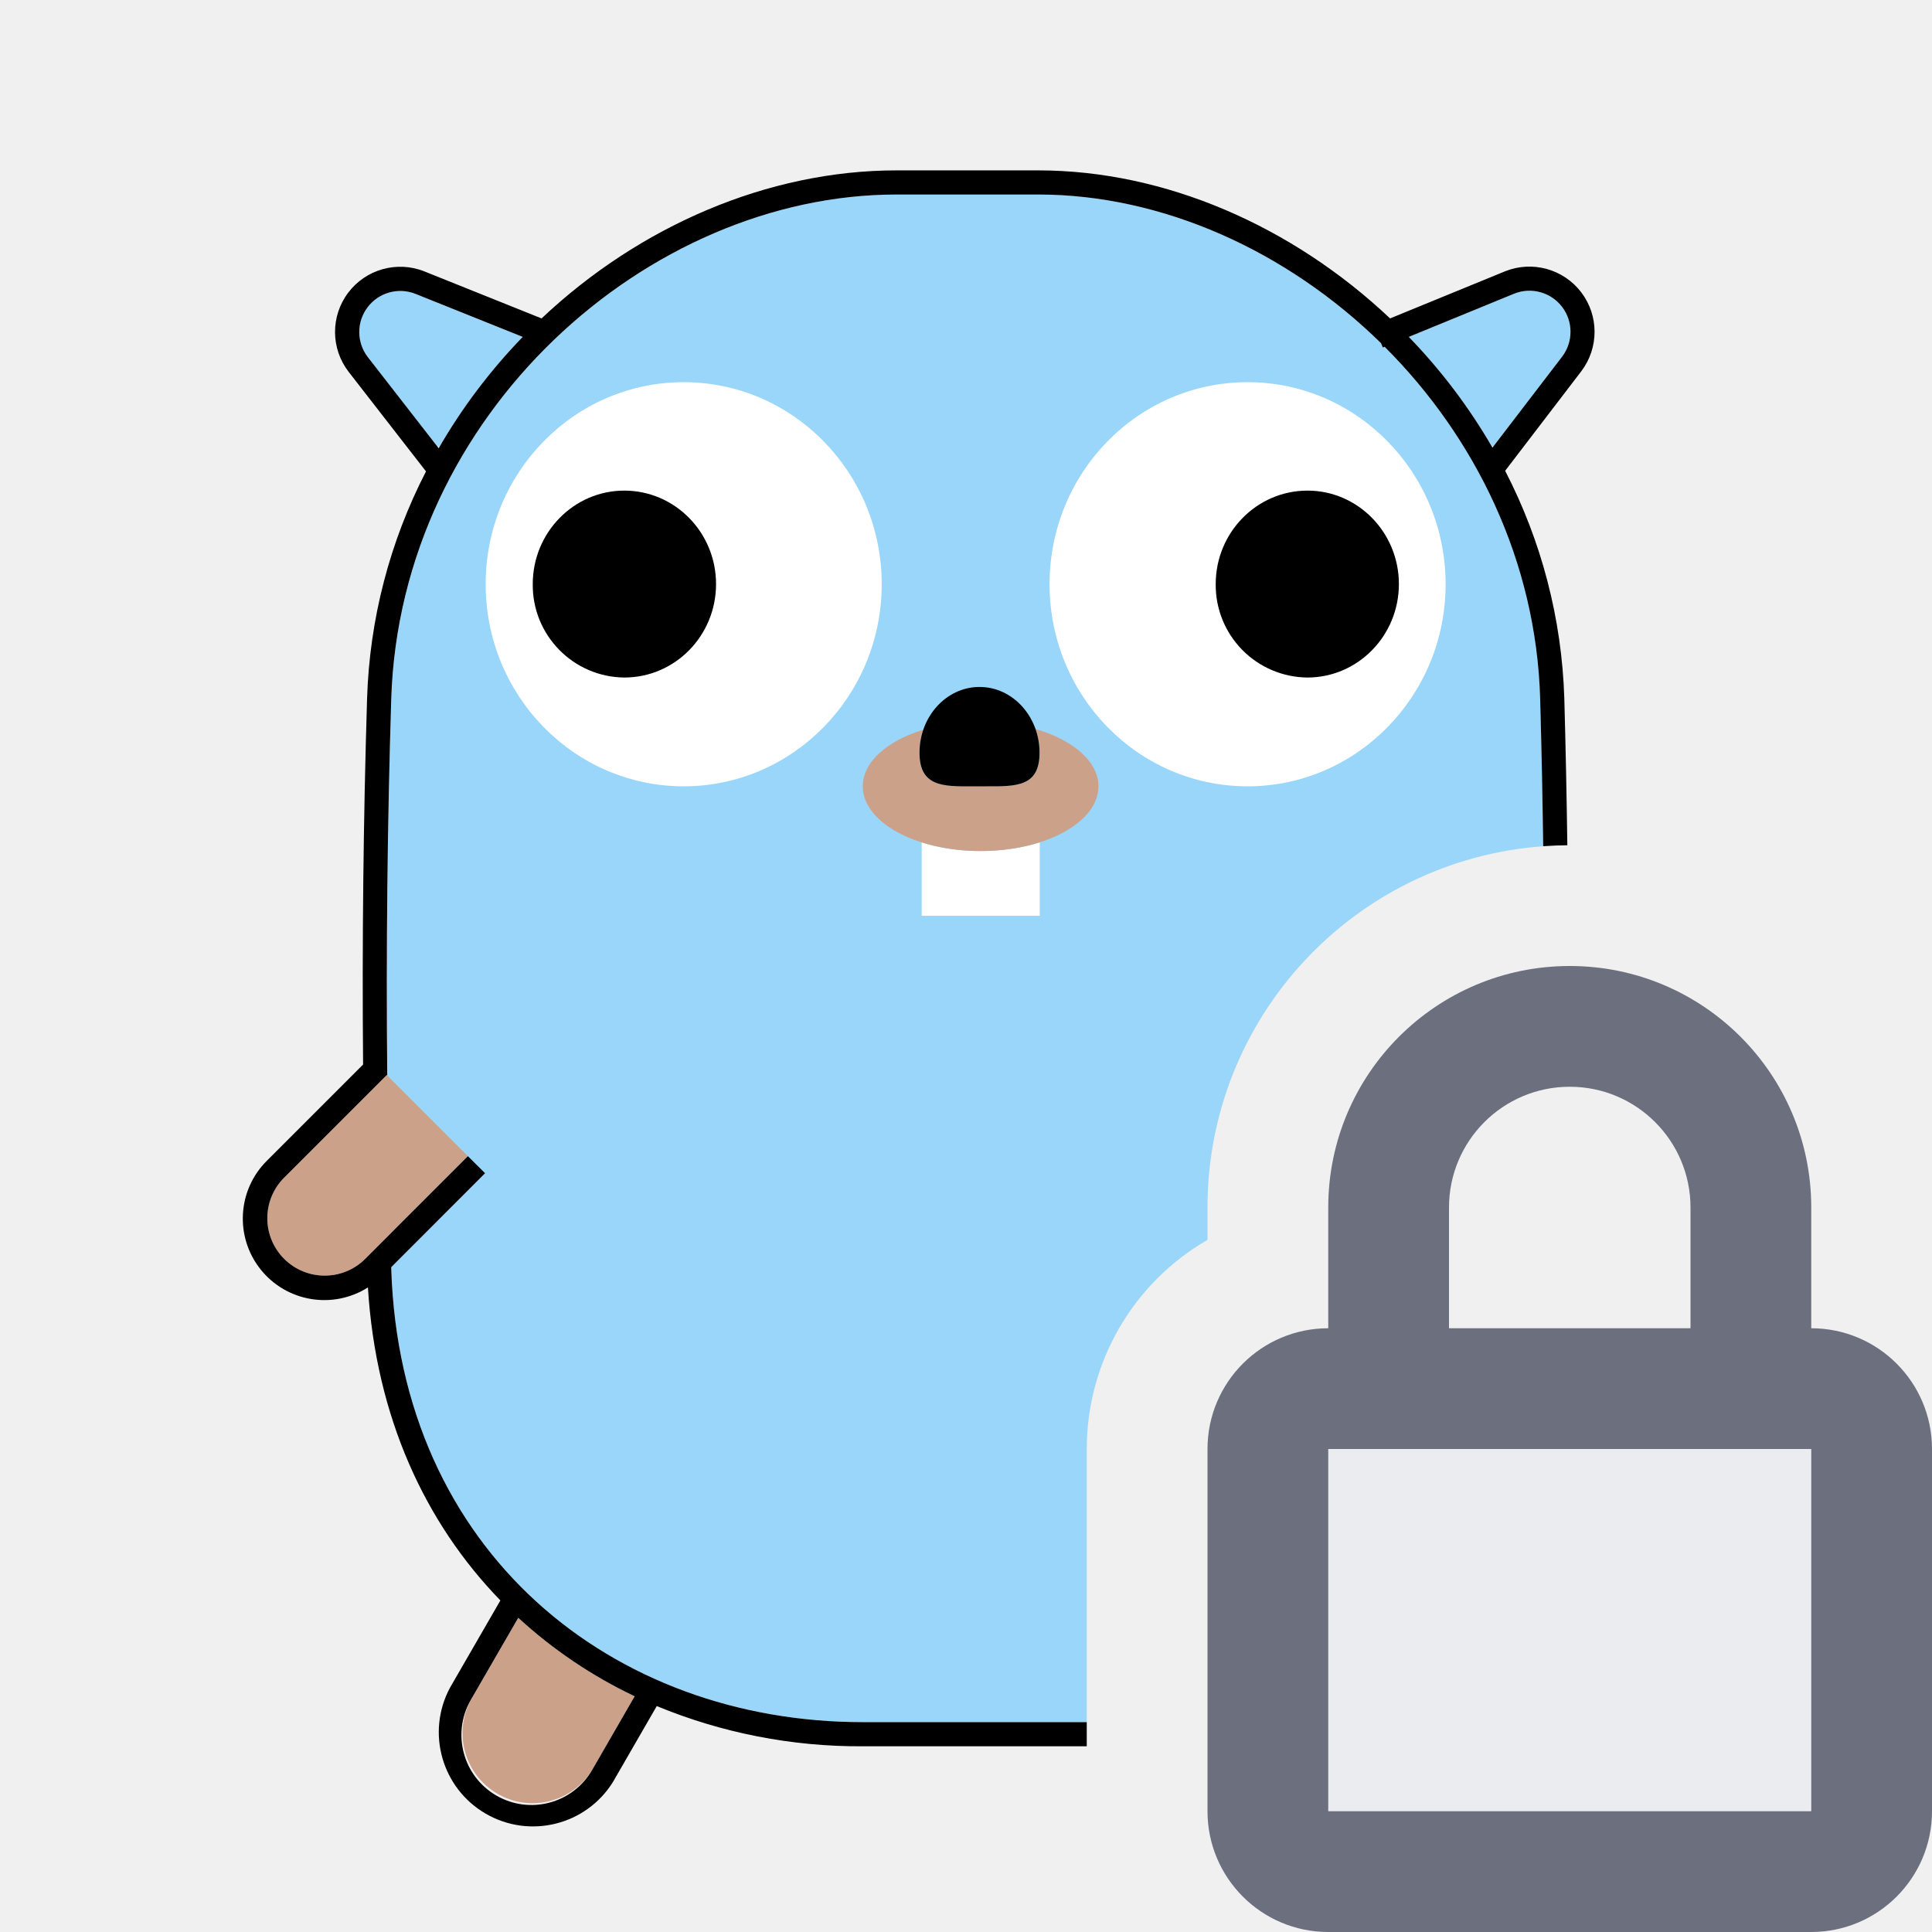
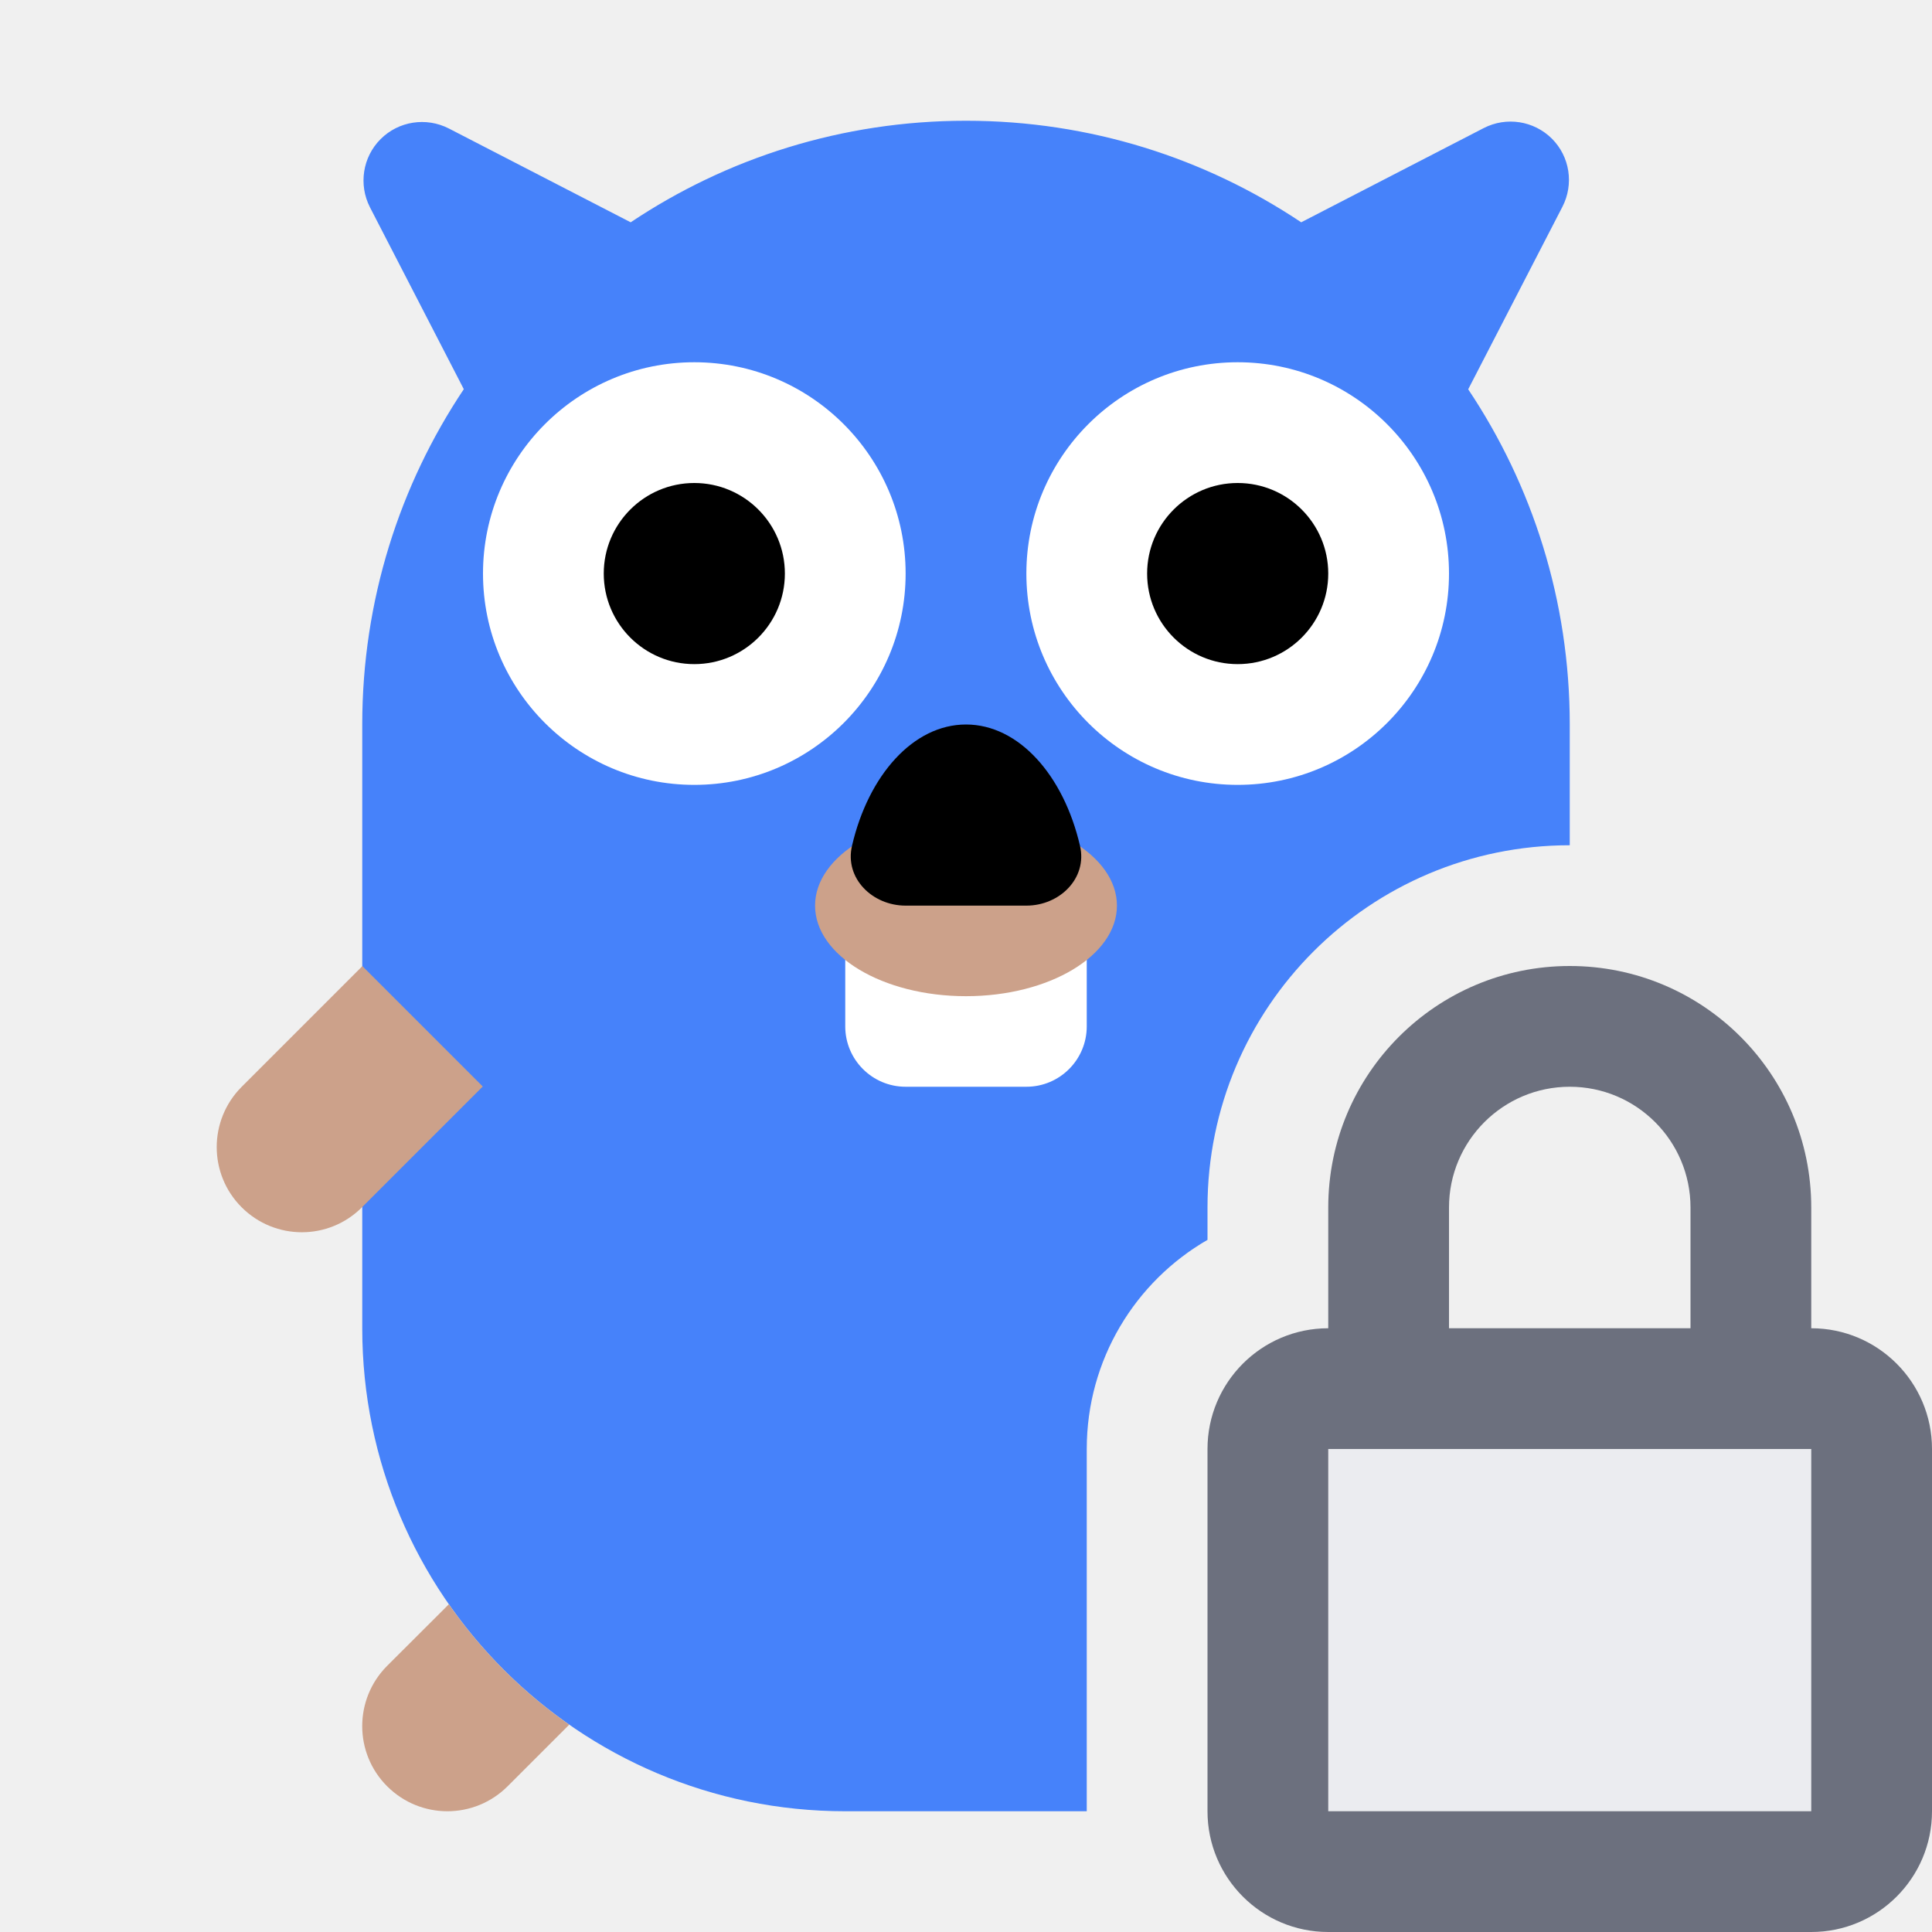
- <svg xmlns="http://www.w3.org/2000/svg" width="16" height="16" fill="none" viewBox="0 0 16 16">
-   <path fill="#99D6FA" d="m11.437 2.842.015.037.015-.007c.75.748 1.257 1.773 1.288 2.918q.017.611.025 1.218A3 3 0 0 0 10 10v.268A2 2 0 0 0 9 12v2.262H7.144c-2.069 0-3.831-1.405-3.904-3.758a77 77 0 0 1 0-4.713c.073-2.363 2.126-4.18 4.185-4.18h1.174c1.028 0 2.06.468 2.838 1.231m.931.855-.013.001a4.7 4.7 0 0 0-.688-.908l.873-.358a.34.34 0 0 1 .398.52z" />
-   <path fill="#99D6FA" d="m3.641 3.698-.02-.001-.576-.74a.34.34 0 0 1 .394-.524l.89.357a4.7 4.7 0 0 0-.688.908" />
-   <path fill="#fff" d="M7.302 4.838c0 .924-.735 1.674-1.64 1.674-.906 0-1.64-.75-1.64-1.674s.734-1.673 1.64-1.673 1.64.75 1.64 1.673m4.67 0c0 .924-.735 1.674-1.64 1.674-.907 0-1.64-.75-1.64-1.674s.733-1.673 1.64-1.673c.905 0 1.64.75 1.64 1.673M7.633 7.584v-.608c.143.046.31.072.488.072s.345-.027.49-.072v.608z" />
-   <path fill="#EBECF0" d="M11 12h4v3h-4z" />
-   <path fill="#6C707E" fill-rule="evenodd" d="M15 11v-1a2 2 0 1 0-4 0v1a1 1 0 0 0-1 1v3a1 1 0 0 0 1 1h4a1 1 0 0 0 1-1v-3a1 1 0 0 0-1-1m-3-1a1 1 0 1 1 2 0v1h-2zm-1 5v-3h4v3z" clip-rule="evenodd" />
-   <path fill="#CCA18A" d="M8.169 6.512c.248.001.44.003.44-.278a.6.6 0 0 0-.034-.197c.31.09.522.269.522.475 0 .296-.437.536-.976.536-.54 0-.976-.24-.976-.536 0-.202.202-.377.502-.469a.6.6 0 0 0-.032.191c0 .28.193.28.44.278zM2.353 9.753l.85-.85.672.672-.85.85a.475.475 0 1 1-.672-.672m1.939 3.645-.392.68a.58.58 0 0 0 1.004.58l.352-.61a3.9 3.9 0 0 1-.964-.65" />
-   <path fill="#000" fill-rule="evenodd" d="M3.528 3.904a4.4 4.4 0 0 0-.488 1.88 77 77 0 0 0-.033 3.032l-.796.796a.675.675 0 0 0 .836 1.05c.066 1.073.474 1.951 1.097 2.592l-.418.724a.78.78 0 0 0 1.35.78l.363-.629a4.4 4.4 0 0 0 1.705.333H9v-.2H7.144c-2.07 0-3.831-1.405-3.904-3.758v-.01l.777-.778-.142-.141-.85.85a.475.475 0 1 1-.672-.672l.85-.85.004.004c-.01-1.04.001-2.083.033-3.116.073-2.364 2.126-4.18 4.185-4.18h1.173c1.028 0 2.06.467 2.839 1.231l.015.036.015-.006c.749.748 1.256 1.773 1.288 2.918q.017.61.025 1.218.1-.007.2-.008a89 89 0 0 0-.025-1.216 4.4 4.4 0 0 0-.49-1.885l.631-.825a.54.54 0 0 0-.632-.827l-.952.39c-.807-.762-1.86-1.226-2.914-1.226H7.425c-1.067 0-2.13.462-2.94 1.226l-.972-.39a.54.54 0 0 0-.626.832zm.105-.192a4.7 4.7 0 0 1 .696-.922l-.89-.357a.34.34 0 0 0-.394.523zm8.034-.922.873-.358a.34.34 0 0 1 .398.52l-.578.755a4.7 4.7 0 0 0-.693-.917M3.899 14.078l.393-.68a3.9 3.9 0 0 0 .964.65l-.352.61a.58.58 0 0 1-1.005-.58" clip-rule="evenodd" />
-   <path fill="#000" d="M5.93 4.837c0 .428-.34.774-.76.774a.766.766 0 0 1-.758-.774c0-.427.34-.774.758-.774.42 0 .76.347.76.774m5.655 0c0 .428-.34.774-.758.774a.766.766 0 0 1-.759-.774c0-.427.34-.774.76-.774.418 0 .757.347.757.774M8.169 6.512c.248.001.44.003.44-.278 0-.3-.222-.545-.497-.545-.274 0-.497.244-.497.545 0 .28.193.28.44.278z" />
+ <svg xmlns="http://www.w3.org/2000/svg" width="16" height="16" viewBox="0 0 16 16" fill="none">
+   <path d="M3 6C3 4.973 3.31 4.017 3.841 3.223L3.064 1.717C2.968 1.529 3.003 1.301 3.152 1.152C3.301 1.003 3.529 0.968 3.717 1.064L5.223 1.841C6.017 1.31 6.973 1 8 1C9.027 1 9.982 1.31 10.776 1.841L12.287 1.061C12.475 0.964 12.703 1 12.852 1.148C13.001 1.297 13.036 1.525 12.939 1.713L12.159 3.224C12.69 4.018 13 4.973 13 6V7C11.343 7 10 8.343 10 10V10.268C9.402 10.613 9 11.26 9 12V15H7C4.791 15 3 13.209 3 11V6Z" fill="#4682FA" />
+   <path d="M7.5 4.75C7.5 5.716 6.716 6.5 5.75 6.5C4.784 6.5 4 5.716 4 4.75C4 3.784 4.784 3 5.75 3C6.716 3 7.5 3.784 7.5 4.75Z" fill="white" />
+   <path d="M12 4.75C12 5.716 11.216 6.5 10.25 6.5C9.284 6.5 8.5 5.716 8.5 4.75C8.5 3.784 9.284 3 10.25 3C11.216 3 12 3.784 12 4.75Z" fill="white" />
+   <path d="M9 7.5H7V8.5C7 8.776 7.224 9 7.5 9H8.5C8.776 9 9 8.776 9 8.5V7.5Z" fill="white" />
+   <path d="M8 8.25C8.69 8.25 9.25 7.914 9.25 7.5C9.25 7.086 8.69 6.75 8 6.75C7.31 6.75 6.75 7.086 6.75 7.5C6.75 7.914 7.31 8.25 8 8.25Z" fill="#CCA18A" />
+   <path d="M4.714 14.283C4.326 14.012 3.988 13.674 3.717 13.286L3.206 13.796C2.931 14.072 2.931 14.518 3.206 14.793C3.482 15.069 3.928 15.069 4.204 14.793L4.714 14.283Z" fill="#CCA18A" />
+   <path d="M3.998 8.998L2.998 9.998C2.723 10.274 2.277 10.274 2.001 9.998C1.726 9.723 1.726 9.277 2.001 9.001L3.001 8.001L3.998 8.998Z" fill="#CCA18A" />
+   <path d="M6.5 4.75C6.5 5.164 6.164 5.5 5.75 5.5C5.336 5.5 5 5.164 5 4.75C5 4.336 5.336 4 5.75 4C6.164 4 6.5 4.336 6.5 4.75Z" fill="black" />
+   <path d="M11 4.75C11 5.164 10.664 5.5 10.25 5.5C9.836 5.5 9.5 5.164 9.5 4.75C9.5 4.336 9.836 4 10.25 4C10.664 4 11 4.336 11 4.75Z" fill="black" />
+   <path d="M8.5 7.5C8.776 7.5 9.007 7.273 8.944 7.004C8.808 6.419 8.436 6 8 6C7.564 6 7.192 6.419 7.056 7.004C6.993 7.273 7.224 7.5 7.5 7.5H8.5Z" fill="black" />
+   <rect x="11" y="12" width="4" height="3" fill="#EBECF0" />
+   <path fill-rule="evenodd" clip-rule="evenodd" d="M15 11V10C15 8.895 14.105 8 13 8C11.895 8 11 8.895 11 10V11C10.448 11 10 11.448 10 12V15C10 15.552 10.448 16 11 16H15C15.552 16 16 15.552 16 15V12C16 11.448 15.552 11 15 11ZM12 10C12 9.448 12.448 9 13 9C13.552 9 14 9.448 14 10V11H12V10ZM11 15L11 12H15V15H11Z" fill="#6C707E" />
</svg>
